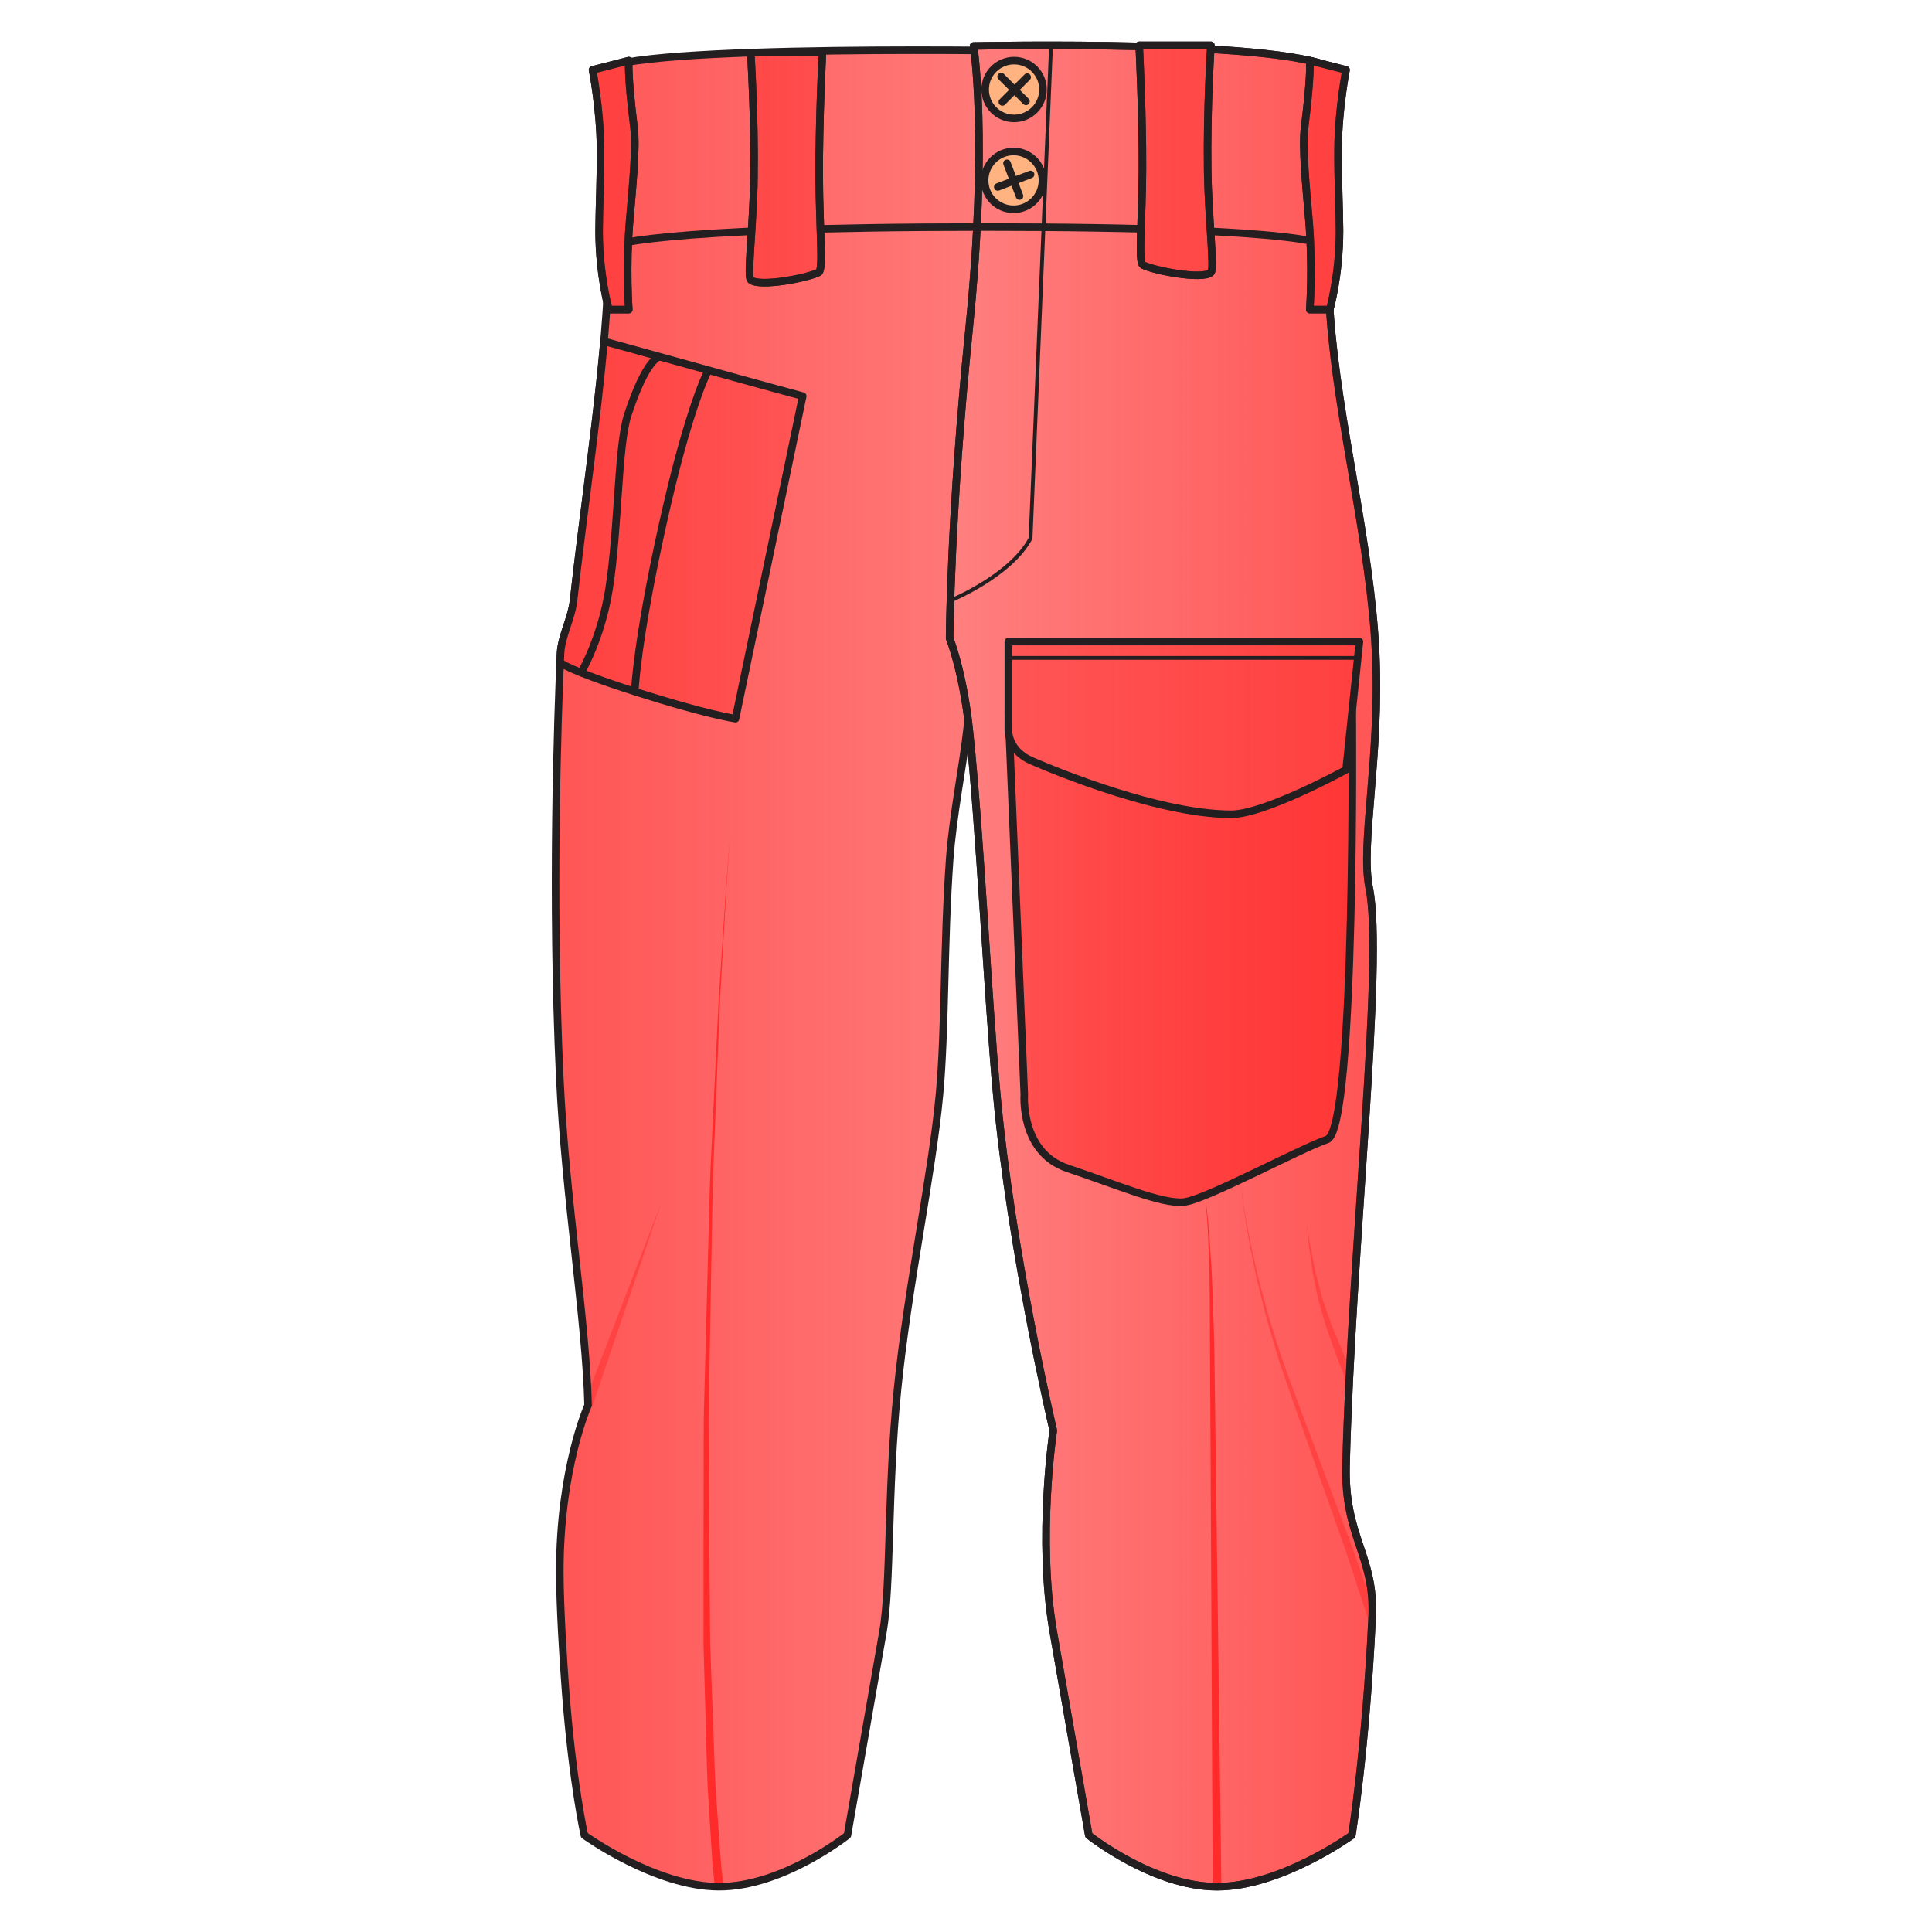
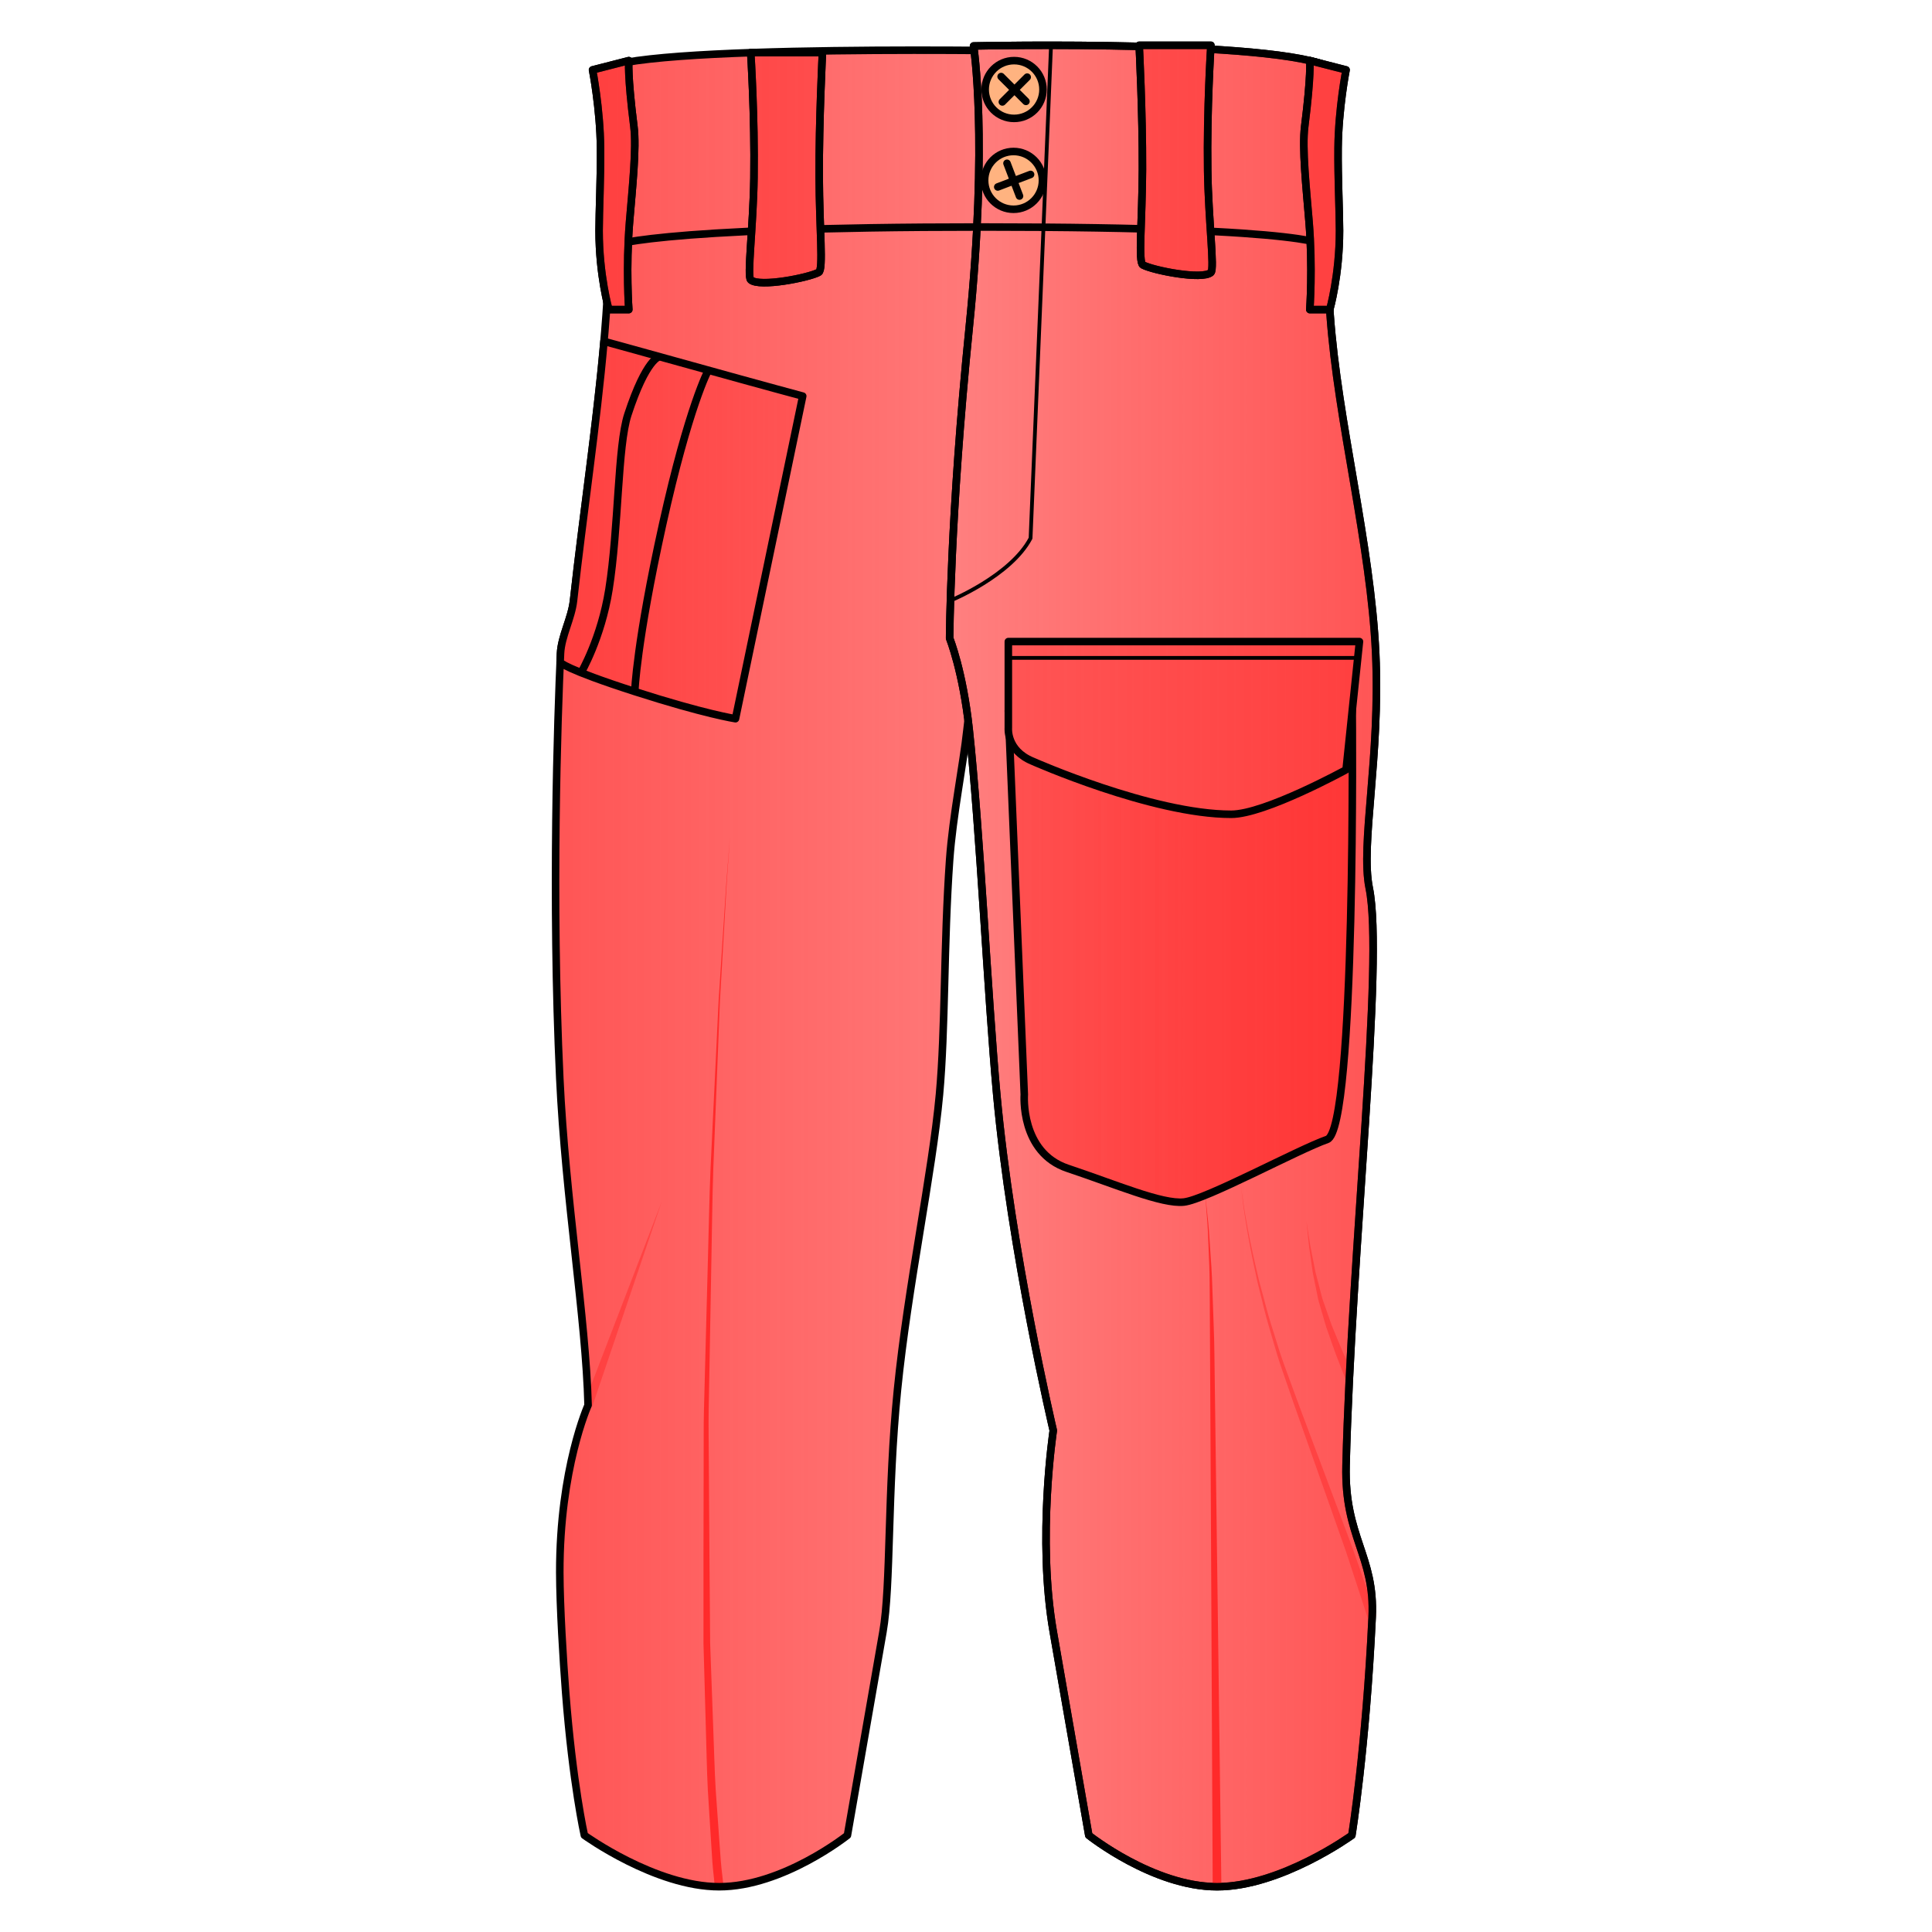
<svg xmlns="http://www.w3.org/2000/svg" xmlns:xlink="http://www.w3.org/1999/xlink" viewBox="0 0 256 256">
  <defs>
    <linearGradient id="innoGrad3">
      <stop offset="0" stop-color="#ff2a2a" stop-opacity=".502" />
      <stop offset=".5" stop-color="#ff2a2a" stop-opacity="0" />
      <stop offset="1" stop-color="#ff2a2a" stop-opacity=".502" />
    </linearGradient>
    <linearGradient id="innoGrad2">
      <stop offset="0" stop-color="#ff2a2a" stop-opacity="0" />
      <stop offset="1" stop-color="#ff2a2a" stop-opacity=".502" />
    </linearGradient>
    <linearGradient id="innoGrad1">
      <stop offset="0" stop-color="#ff2a2a" stop-opacity=".502" />
      <stop offset="1" stop-color="#ff2a2a" stop-opacity="0" />
    </linearGradient>
    <linearGradient id="linearGradient919" x1="73.117" x2="139.616" y1="128.325" y2="128.325" gradientTransform="matrix(1.00004 0 0 1.00004 -.006 -.006)" gradientUnits="userSpaceOnUse" xlink:href="#innoGrad1" />
    <linearGradient id="linearGradient942" x1="125.332" x2="182.883" y1="127.999" y2="127.999" gradientTransform="matrix(1.00004 0 0 1.00004 -.006 -.006)" gradientUnits="userSpaceOnUse" xlink:href="#innoGrad2" />
    <linearGradient id="linearGradient973" x1="129.275" x2="183.152" y1="126.741" y2="126.741" gradientTransform="matrix(1.00004 0 0 1.00004 -.006 -.006)" gradientUnits="userSpaceOnUse" xlink:href="#innoGrad2" />
    <linearGradient id="linearGradient1006" x1="78.018" x2="178.858" y1="23.515" y2="23.515" gradientTransform="matrix(1.00004 0 0 1.00004 -.006 -.006)" gradientUnits="userSpaceOnUse" xlink:href="#innoGrad3" />
    <linearGradient id="linearGradient1031" x1="133.106" x2="180.633" y1="96.457" y2="96.457" gradientTransform="matrix(1.00004 0 0 1.00004 -.006 -.006)" gradientUnits="userSpaceOnUse" xlink:href="#innoGrad2" />
    <linearGradient id="linearGradient1054" x1="73.722" x2="106.866" y1="70.233" y2="70.233" gradientTransform="matrix(1.00004 0 0 1.00004 -.006 -.006)" gradientUnits="userSpaceOnUse" xlink:href="#innoGrad1" />
  </defs>
  <path fill="#ff8080" d="M139.116 6.797l-8.389 77.785s-1.764 4.35-2.593 12.09c-.494 4.614-1.885 11.376-2.302 17.271-.795 11.233-.55 22.39-1.347 31.088-.96 10.458-4.205 25.514-5.567 39.147-1.362 13.635-.841 25.848-1.923 32.047l-4.705 26.961S103.743 250 95.293 250s-17.861-6.814-17.861-6.814-1.551-6.863-2.48-18.928c-.324-4.2-.768-11.381-.778-15.9-.024-13.817 3.75-22.161 3.75-22.161-.293-11.555-3-27.265-3.75-43.325-1.116-23.906-.279-48.07.097-56.274.105-2.302 1.461-4.645 1.724-7.016 1.397-12.595 3.47-25.963 4.319-37.889 1.273-17.905-.864-32.239-.864-32.239 3.17-3.743 59.666-2.657 59.666-2.657z" />
  <path fill="#ff2a2a" d="M96.736 110.776l-.428 5.973-.907 15.76-.883 22.297c-.144 4.08-.17 8.298-.263 12.584l-.234 12.991-.118 6.521c-.035 2.16.014 4.327.018 6.468l.081 12.588.096 11.77.382 10.53c.132 3.259.193 6.25.354 8.894l.487 6.841c.122 1.9.245 3.385.374 4.387.11 1.006.167 1.543.167 1.543l-1.14.158-.158-1.57c-.123-1.027-.235-2.525-.341-4.43l-.431-6.873c-.141-2.654-.177-5.652-.283-8.92-.09-3.269-.19-6.81-.295-10.554l.001-11.773.024-12.588c.014-2.145-.018-4.299.036-6.476l.172-6.524.341-12.995c.128-4.285.188-8.504.365-12.583l1.07-22.296 1.036-15.753.477-5.97z" />
  <path fill="#ff2a2a" fill-opacity=".502" d="M87.661 159.278l-9.195 27.113L77.38 186z" />
-   <path fill="url(#linearGradient919)" stroke="#231f20" stroke-linejoin="round" stroke-miterlimit="10" d="M139.116 6.797l-8.389 77.785s-1.764 4.35-2.593 12.09c-.494 4.614-1.885 11.376-2.302 17.271-.795 11.233-.55 22.39-1.347 31.088-.96 10.458-4.205 25.514-5.567 39.147-1.362 13.635-.841 25.848-1.923 32.047l-4.705 26.961S103.743 250 95.293 250s-17.861-6.814-17.861-6.814-1.551-6.863-2.48-18.928c-.324-4.2-.768-11.381-.778-15.9-.024-13.817 3.75-22.161 3.75-22.161-.293-11.555-3-27.265-3.75-43.325-1.116-23.906-.279-48.07.097-56.274.105-2.302 1.461-4.645 1.724-7.016 1.397-12.595 3.47-25.963 4.319-37.889 1.273-17.905-.864-32.239-.864-32.239 3.17-3.743 59.666-2.657 59.666-2.657z" />
-   <path fill="#ff8080" stroke="#231f20" stroke-linejoin="round" stroke-miterlimit="10" d="M129.001 6.09s1.965 12.223-.576 37.33c-2.541 25.105-2.593 41.162-2.593 41.162s1.764 4.35 2.593 12.09c1.435 13.407 2.431 35.096 3.65 48.358 1.92 20.917 7.49 44.52 7.49 44.52s-2.165 14.277 0 26.675l4.704 26.961S152.816 250 161.266 250s17.861-6.813 17.861-6.813 1.86-11.407 2.689-28.88c.39-8.205-3.7-10.566-3.457-20.15.728-28.752 5.047-66.75 3.073-76.472-1.187-5.847 1.483-17.37.856-31.088-.662-14.528-5.033-30.733-6.041-44.904-1.274-17.905.864-32.239.864-32.239C172.5 5.135 129 6.09 129 6.09z" />
+   <path fill="url(#linearGradient919)" stroke="#000000" stroke-linejoin="round" stroke-miterlimit="10" d="M139.116 6.797l-8.389 77.785s-1.764 4.35-2.593 12.09c-.494 4.614-1.885 11.376-2.302 17.271-.795 11.233-.55 22.39-1.347 31.088-.96 10.458-4.205 25.514-5.567 39.147-1.362 13.635-.841 25.848-1.923 32.047l-4.705 26.961S103.743 250 95.293 250s-17.861-6.814-17.861-6.814-1.551-6.863-2.48-18.928c-.324-4.2-.768-11.381-.778-15.9-.024-13.817 3.75-22.161 3.75-22.161-.293-11.555-3-27.265-3.75-43.325-1.116-23.906-.279-48.07.097-56.274.105-2.302 1.461-4.645 1.724-7.016 1.397-12.595 3.47-25.963 4.319-37.889 1.273-17.905-.864-32.239-.864-32.239 3.17-3.743 59.666-2.657 59.666-2.657z" />
+   <path fill="#ff8080" stroke="#000000" stroke-linejoin="round" stroke-miterlimit="10" d="M129.001 6.09s1.965 12.223-.576 37.33c-2.541 25.105-2.593 41.162-2.593 41.162s1.764 4.35 2.593 12.09c1.435 13.407 2.431 35.096 3.65 48.358 1.92 20.917 7.49 44.52 7.49 44.52s-2.165 14.277 0 26.675l4.704 26.961S152.816 250 161.266 250s17.861-6.813 17.861-6.813 1.86-11.407 2.689-28.88c.39-8.205-3.7-10.566-3.457-20.15.728-28.752 5.047-66.75 3.073-76.472-1.187-5.847 1.483-17.37.856-31.088-.662-14.528-5.033-30.733-6.041-44.904-1.274-17.905.864-32.239.864-32.239C172.5 5.135 129 6.09 129 6.09z" />
  <path fill="#ff2a2a" fill-opacity=".502" d="M178.282 182.695s-.512-1.24-1.235-3.137c-.358-.948-.732-2.068-1.155-3.259-.225-.59-.376-1.232-.573-1.866l-.564-1.934c-.182-.67-.28-1.32-.422-1.97l-.384-1.901-.488-3.419c-.225-2.003-.335-3.34-.335-3.34s.181 1.33.514 3.315l.664 3.36c.156.61.319 1.238.485 1.879.173.632.316 1.308.52 1.92.22.63.443 1.26.66 1.88.227.616.408 1.233.662 1.81.483 1.155.913 2.242 1.316 3.159.81 1.826 1.389 3.038 1.388 3.038zM164.435 157.12s.406 3.729 1.62 9.212c.33 1.364.621 2.855 1.054 4.405.436 1.547.818 3.2 1.356 4.87.543 1.665 1.031 3.412 1.657 5.141l1.92 5.24 7.23 19.286 3.091 8.857-1.096.353s-1.164-3.55-2.908-8.877c-1.87-5.298-4.363-12.36-6.857-19.42-.61-1.773-1.222-3.545-1.824-5.29-.595-1.748-1.05-3.509-1.562-5.19-.507-1.683-.859-3.348-1.267-4.906-.403-1.559-.665-3.061-.971-4.433-1.11-5.512-1.443-9.249-1.443-9.249z" />
  <path fill="#f55" d="M133.61 94.177l2.113 50.853s-.577 7.677 5.761 9.788c6.338 2.11 12.493 4.77 15.386 4.46 2.894-.31 15.15-6.954 18.992-8.298 3.842-1.344 3.316-56.803 3.316-56.803z" />
  <path fill="#ff2a2a" d="M160.69 250.005l-.223-46.011-.166-31.63c-.007-2.158-.021-4.135-.117-5.882-.08-1.747-.107-3.276-.204-4.53l-.224-2.911c-.075-.669-.117-1.027-.117-1.027l.145 1.024c.07.67.173 1.654.307 2.905.132 1.252.202 2.78.33 4.53.145 1.752.214 3.726.282 5.882.06 2.157.189 4.487.21 6.966l.103 7.773a530811.739 530811.739 0 0 1 .825 62.9z" />
-   <path fill="url(#linearGradient942)" stroke="#231f20" stroke-linejoin="round" stroke-miterlimit="10" d="M129.001 6.09s1.965 12.223-.576 37.33c-2.541 25.105-2.593 41.162-2.593 41.162s1.764 4.35 2.593 12.09c1.435 13.407 2.431 35.096 3.65 48.358 1.92 20.917 7.49 44.52 7.49 44.52s-2.165 14.277 0 26.675l4.704 26.961S152.816 250 161.266 250s17.861-6.813 17.861-6.813 1.86-11.407 2.689-28.88c.39-8.205-3.7-10.566-3.457-20.15.728-28.752 5.047-66.75 3.073-76.472-1.187-5.847 1.483-17.37.856-31.088-.662-14.528-5.033-30.733-6.041-44.904-1.274-17.905.864-32.239.864-32.239C172.5 5.135 129 6.09 129 6.09z" />
-   <path fill="url(#linearGradient973)" stroke="#231f20" stroke-linejoin="round" stroke-miterlimit="10" d="M133.61 94.177l2.113 50.853s-.577 7.677 5.761 9.788c6.338 2.11 12.493 4.77 15.386 4.46 2.894-.31 15.15-6.954 18.992-8.298 3.842-1.344 3.316-56.803 3.316-56.803z" />
-   <path fill="none" stroke="#231f20" stroke-linejoin="round" stroke-miterlimit="10" d="M175.862 32.674s-.383-2.593-45.516-2.593c-45.134 0-49.655 2.593-49.655 2.593" />
-   <path fill="none" stroke="#231f20" stroke-linejoin="round" stroke-miterlimit="10" stroke-width=".5" d="M139.268 6l-2.712 65.317c-2.625 4.99-10.618 8.263-10.618 8.263" />
-   <path fill="#f55" stroke="#231f20" stroke-linejoin="round" stroke-miterlimit="10" d="M160.45 6s-.55 8.497-.427 16.58c.099 6.631.945 13.074.427 13.529-1.147 1.007-7.652-.275-9.009-1.002-.648-.346-.09-5.81-.06-12.67.03-7.501-.433-16.437-.433-16.437zm-60.974.978s.55 8.497.429 16.58c-.1 6.63-.946 13.074-.429 13.528 1.149 1.008 7.653-.275 9.01-1.001.649-.347.09-5.81.061-12.671-.032-7.5.432-16.436.432-16.436zM83.318 8.032s-.19 1.901.674 8.714c.368 2.901-.205 8.152-.576 12.665-.501 6.085-.098 11.61-.098 11.61h-2.642s-1.293-4.509-1.293-10.457c0-2.56.23-6.968.191-10.938-.052-5.252-1.058-10.363-1.058-10.363zm90.24 0s.19 1.901-.674 8.714c-.368 2.901.205 8.152.576 12.665.501 6.085.098 11.61.098 11.61h2.642s1.293-4.509 1.293-10.457c0-2.56-.229-6.968-.191-10.938.052-5.252 1.058-10.363 1.058-10.363z" />
-   <path fill="url(#linearGradient1006)" stroke="#231f20" stroke-linejoin="round" stroke-miterlimit="10" d="M160.45 6s-.55 8.497-.427 16.58c.099 6.631.945 13.074.427 13.529-1.147 1.007-7.652-.275-9.009-1.002-.648-.346-.09-5.81-.06-12.67.03-7.501-.433-16.437-.433-16.437zm-60.974.978s.55 8.497.429 16.58c-.1 6.63-.946 13.074-.429 13.528 1.149 1.008 7.653-.275 9.01-1.001.649-.347.09-5.81.061-12.671-.032-7.5.432-16.436.432-16.436zM83.318 8.032s-.19 1.901.674 8.714c.368 2.901-.205 8.152-.576 12.665-.501 6.085-.098 11.61-.098 11.61h-2.642s-1.293-4.51-1.293-10.457c0-2.56.23-6.968.191-10.938-.052-5.252-1.058-10.363-1.058-10.363zm90.24 0s.19 1.901-.674 8.714c-.368 2.901.205 8.152.576 12.665.501 6.085.098 11.61.098 11.61h2.642s1.293-4.51 1.293-10.457c0-2.56-.229-6.968-.191-10.938.052-5.252 1.058-10.363 1.058-10.363z" />
+   <path fill="url(#linearGradient942)" stroke="#000000" stroke-linejoin="round" stroke-miterlimit="10" d="M129.001 6.09s1.965 12.223-.576 37.33c-2.541 25.105-2.593 41.162-2.593 41.162s1.764 4.35 2.593 12.09c1.435 13.407 2.431 35.096 3.65 48.358 1.92 20.917 7.49 44.52 7.49 44.52s-2.165 14.277 0 26.675l4.704 26.961S152.816 250 161.266 250s17.861-6.813 17.861-6.813 1.86-11.407 2.689-28.88c.39-8.205-3.7-10.566-3.457-20.15.728-28.752 5.047-66.75 3.073-76.472-1.187-5.847 1.483-17.37.856-31.088-.662-14.528-5.033-30.733-6.041-44.904-1.274-17.905.864-32.239.864-32.239C172.5 5.135 129 6.09 129 6.09z" />
+   <path fill="url(#linearGradient973)" stroke="#000000" stroke-linejoin="round" stroke-miterlimit="10" d="M133.61 94.177l2.113 50.853s-.577 7.677 5.761 9.788c6.338 2.11 12.493 4.77 15.386 4.46 2.894-.31 15.15-6.954 18.992-8.298 3.842-1.344 3.316-56.803 3.316-56.803z" />
+   <path fill="none" stroke="#000000" stroke-linejoin="round" stroke-miterlimit="10" d="M175.862 32.674s-.383-2.593-45.516-2.593c-45.134 0-49.655 2.593-49.655 2.593" />
+   <path fill="none" stroke="#000000" stroke-linejoin="round" stroke-miterlimit="10" stroke-width=".5" d="M139.268 6l-2.712 65.317c-2.625 4.99-10.618 8.263-10.618 8.263" />
+   <path fill="#f55" stroke="#000000" stroke-linejoin="round" stroke-miterlimit="10" d="M160.45 6s-.55 8.497-.427 16.58c.099 6.631.945 13.074.427 13.529-1.147 1.007-7.652-.275-9.009-1.002-.648-.346-.09-5.81-.06-12.67.03-7.501-.433-16.437-.433-16.437zm-60.974.978s.55 8.497.429 16.58c-.1 6.63-.946 13.074-.429 13.528 1.149 1.008 7.653-.275 9.01-1.001.649-.347.09-5.81.061-12.671-.032-7.5.432-16.436.432-16.436zM83.318 8.032s-.19 1.901.674 8.714c.368 2.901-.205 8.152-.576 12.665-.501 6.085-.098 11.61-.098 11.61h-2.642s-1.293-4.509-1.293-10.457c0-2.56.23-6.968.191-10.938-.052-5.252-1.058-10.363-1.058-10.363zm90.24 0s.19 1.901-.674 8.714c-.368 2.901.205 8.152.576 12.665.501 6.085.098 11.61.098 11.61h2.642s1.293-4.509 1.293-10.457c0-2.56-.229-6.968-.191-10.938.052-5.252 1.058-10.363 1.058-10.363z" />
+   <path fill="url(#linearGradient1006)" stroke="#000000" stroke-linejoin="round" stroke-miterlimit="10" d="M160.45 6s-.55 8.497-.427 16.58c.099 6.631.945 13.074.427 13.529-1.147 1.007-7.652-.275-9.009-1.002-.648-.346-.09-5.81-.06-12.67.03-7.501-.433-16.437-.433-16.437zm-60.974.978s.55 8.497.429 16.58c-.1 6.63-.946 13.074-.429 13.528 1.149 1.008 7.653-.275 9.01-1.001.649-.347.09-5.81.061-12.671-.032-7.5.432-16.436.432-16.436zM83.318 8.032s-.19 1.901.674 8.714c.368 2.901-.205 8.152-.576 12.665-.501 6.085-.098 11.61-.098 11.61h-2.642s-1.293-4.51-1.293-10.457c0-2.56.23-6.968.191-10.938-.052-5.252-1.058-10.363-1.058-10.363zm90.24 0s.19 1.901-.674 8.714c-.368 2.901.205 8.152.576 12.665.501 6.085.098 11.61.098 11.61h2.642s1.293-4.51 1.293-10.457c0-2.56-.229-6.968-.191-10.938.052-5.252 1.058-10.363 1.058-10.363z" />
  <path fill="#f55" d="M133.61 85.013h46.526l-1.776 16.983s-10.756 5.904-15.221 5.901c-10.516-.005-26.36-7.052-26.36-7.052-3.457-1.44-3.169-4.39-3.169-4.39z" />
-   <path fill="url(#linearGradient1031)" stroke="#231f20" stroke-linejoin="round" stroke-miterlimit="10" d="M133.61 85.013h46.526l-1.776 16.983s-10.756 5.904-15.221 5.901c-10.516-.005-26.36-7.052-26.36-7.052-3.457-1.44-3.169-4.39-3.169-4.39z" />
-   <path fill="none" stroke="#231f20" stroke-linejoin="round" stroke-miterlimit="10" stroke-width=".5" d="M133.61 87.172h46.24" />
+   <path fill="url(#linearGradient1031)" stroke="#000000" stroke-linejoin="round" stroke-miterlimit="10" d="M133.61 85.013h46.526l-1.776 16.983s-10.756 5.904-15.221 5.901c-10.516-.005-26.36-7.052-26.36-7.052-3.457-1.44-3.169-4.39-3.169-4.39z" />
+   <path fill="none" stroke="#000000" stroke-linejoin="round" stroke-miterlimit="10" stroke-width=".5" d="M133.61 87.172h46.24" />
  <path fill="#f55" d="M80.03 45.23c-.965 10.994-2.776 22.987-4.036 34.35-.263 2.372-1.618 4.715-1.724 7.015l-.05 1.162s.579.88 9.89 3.876c9.313 2.994 13.346 3.598 13.346 3.598l8.909-42.746s-4.838-1.295-14.67-4.03c-9.833-2.734-11.666-3.225-11.666-3.225z" />
-   <path fill="url(#linearGradient1054)" stroke="#231f20" stroke-linejoin="round" stroke-miterlimit="10" d="M80.03 45.23c-.965 10.994-2.776 22.987-4.036 34.35-.263 2.372-1.618 4.715-1.724 7.015l-.05 1.162s.579.88 9.89 3.876c9.313 2.994 13.346 3.598 13.346 3.598l8.909-42.746s-4.838-1.295-14.67-4.03c-9.833-2.734-11.666-3.225-11.666-3.225z" />
-   <path fill="none" stroke="#231f20" stroke-linejoin="round" stroke-miterlimit="10" d="M93.85 49.055s-2.57 4.731-6.045 20.414c-3.475 15.684-3.694 22.165-3.694 22.165M87.386 47.26s-1.741.189-4.19 7.673c-1.364 4.167-1.207 15.01-2.505 23.172-1.034 6.495-3.697 11.03-3.697 11.03" />
-   <ellipse cx="134.37" cy="11.861" fill="#ffb380" stroke="#231f20" stroke-linejoin="round" stroke-miterlimit="10" rx="3.831" ry="3.828" />
-   <path fill="none" stroke="#231f20" stroke-linecap="round" stroke-linejoin="round" stroke-miterlimit="10" d="M136.107 10.221l-3.288 3.286M132.654 10.146l3.288 3.286" />
-   <ellipse cx="134.298" cy="23.902" fill="#ffb380" stroke="#231f20" stroke-linejoin="round" stroke-miterlimit="10" rx="3.831" ry="3.828" />
-   <path fill="none" stroke="#231f20" stroke-linecap="round" stroke-linejoin="round" stroke-miterlimit="10" d="M136.556 23.114l-4.346 1.658M133.432 21.637l1.659 4.341" />
+   <path fill="url(#linearGradient1054)" stroke="#000000" stroke-linejoin="round" stroke-miterlimit="10" d="M80.03 45.23c-.965 10.994-2.776 22.987-4.036 34.35-.263 2.372-1.618 4.715-1.724 7.015l-.05 1.162s.579.88 9.89 3.876c9.313 2.994 13.346 3.598 13.346 3.598l8.909-42.746s-4.838-1.295-14.67-4.03c-9.833-2.734-11.666-3.225-11.666-3.225z" />
+   <path fill="none" stroke="#000000" stroke-linejoin="round" stroke-miterlimit="10" d="M93.85 49.055s-2.57 4.731-6.045 20.414c-3.475 15.684-3.694 22.165-3.694 22.165M87.386 47.26s-1.741.189-4.19 7.673c-1.364 4.167-1.207 15.01-2.505 23.172-1.034 6.495-3.697 11.03-3.697 11.03" />
+   <ellipse cx="134.37" cy="11.861" fill="#ffb380" stroke="#000000" stroke-linejoin="round" stroke-miterlimit="10" rx="3.831" ry="3.828" />
+   <path fill="none" stroke="#000000" stroke-linecap="round" stroke-linejoin="round" stroke-miterlimit="10" d="M136.107 10.221l-3.288 3.286M132.654 10.146l3.288 3.286" />
+   <ellipse cx="134.298" cy="23.902" fill="#ffb380" stroke="#000000" stroke-linejoin="round" stroke-miterlimit="10" rx="3.831" ry="3.828" />
+   <path fill="none" stroke="#000000" stroke-linecap="round" stroke-linejoin="round" stroke-miterlimit="10" d="M136.556 23.114l-4.346 1.658M133.432 21.637l1.659 4.341" />
</svg>
